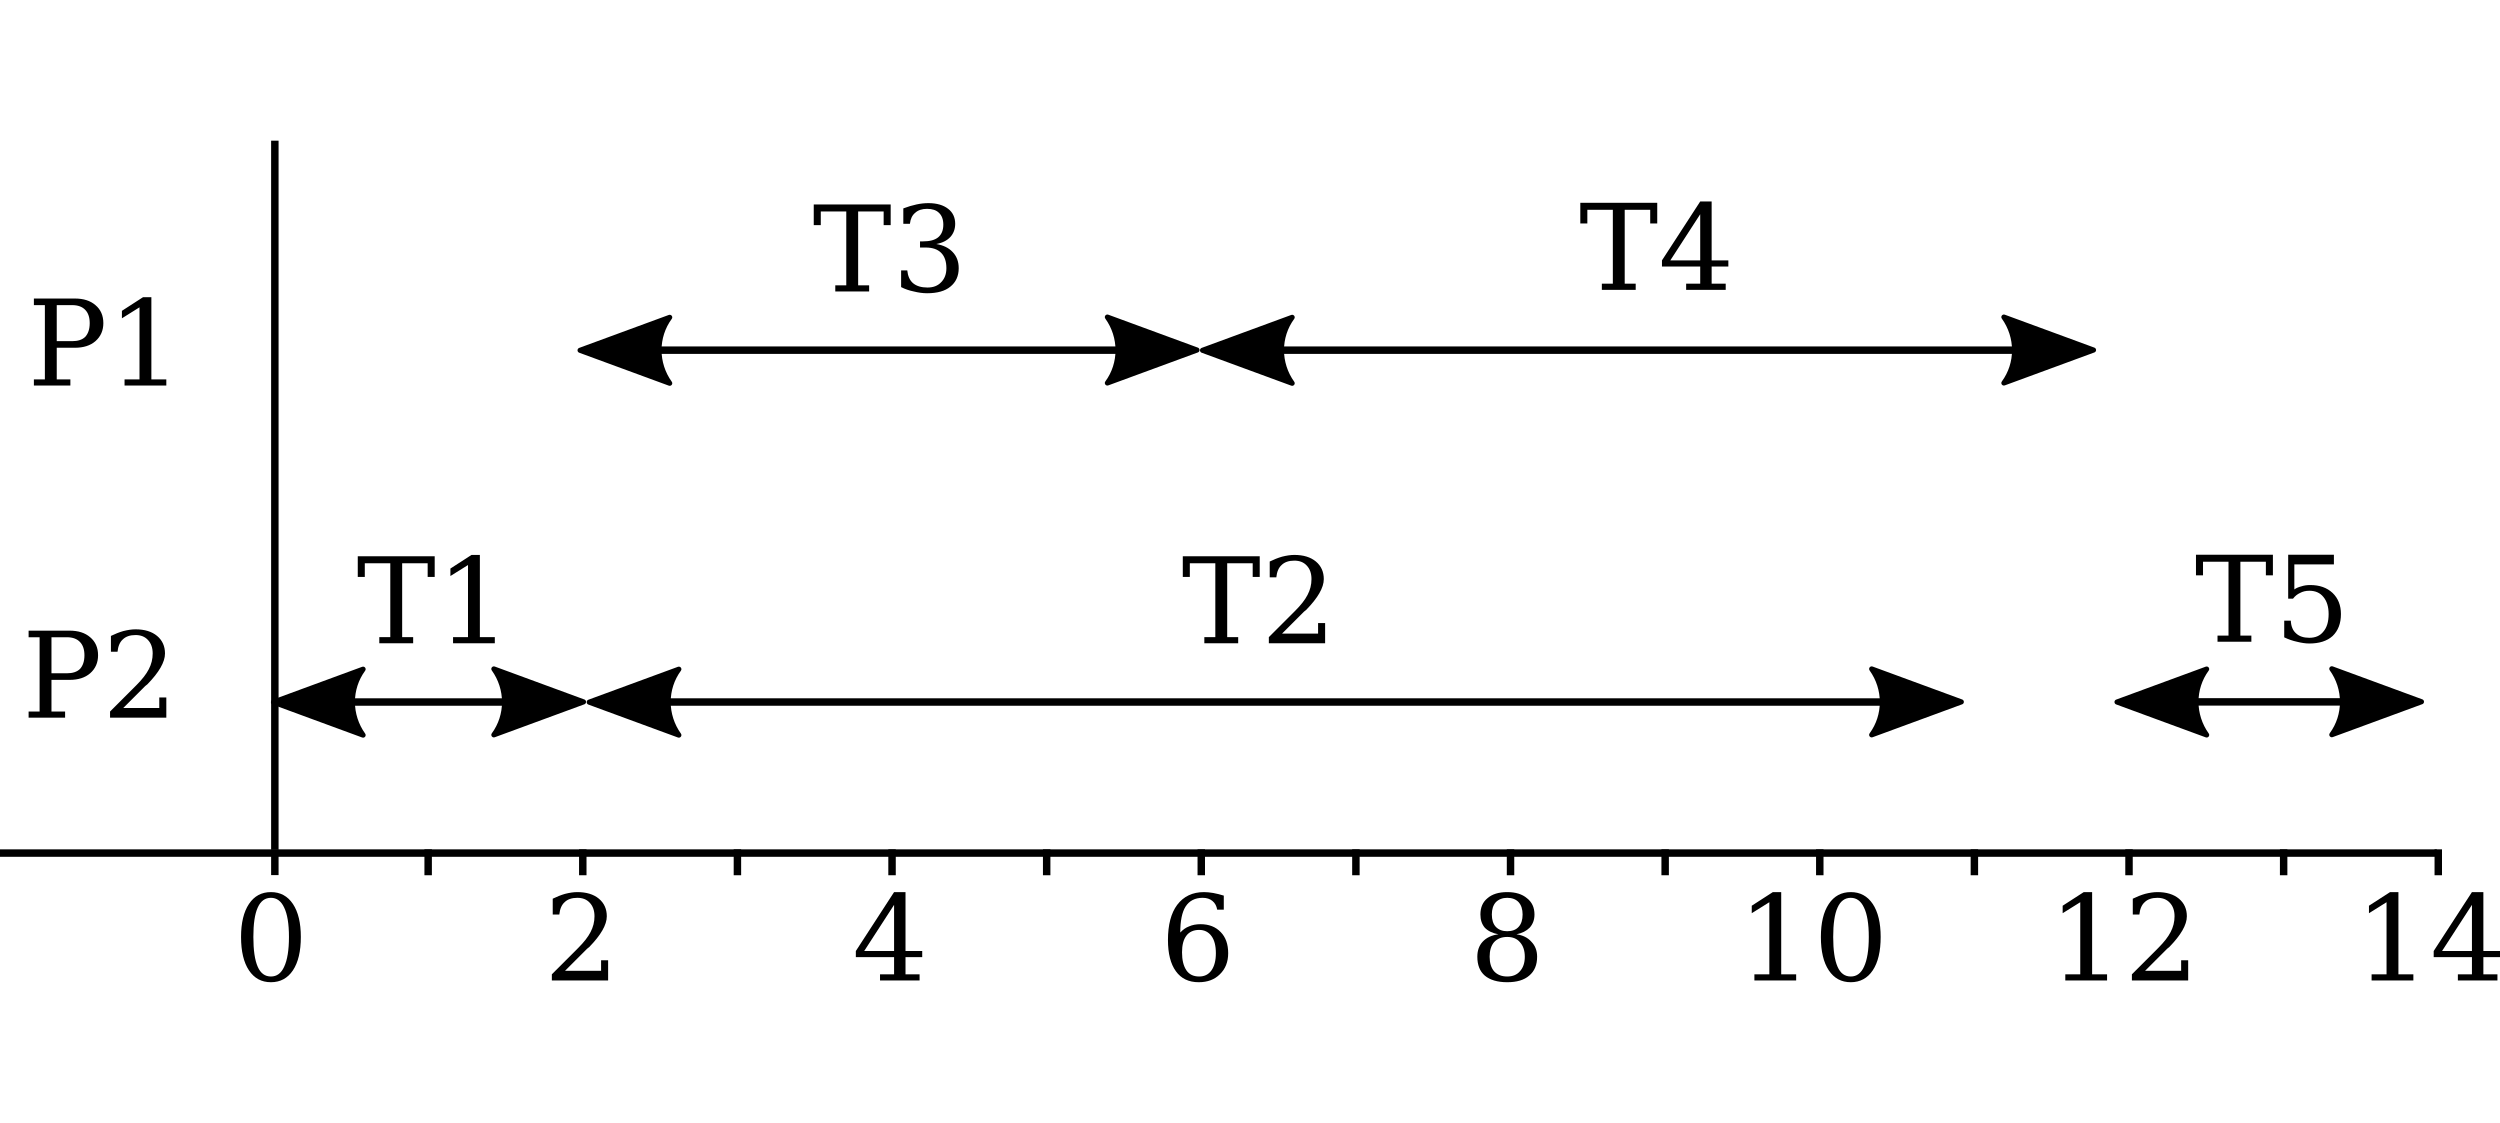
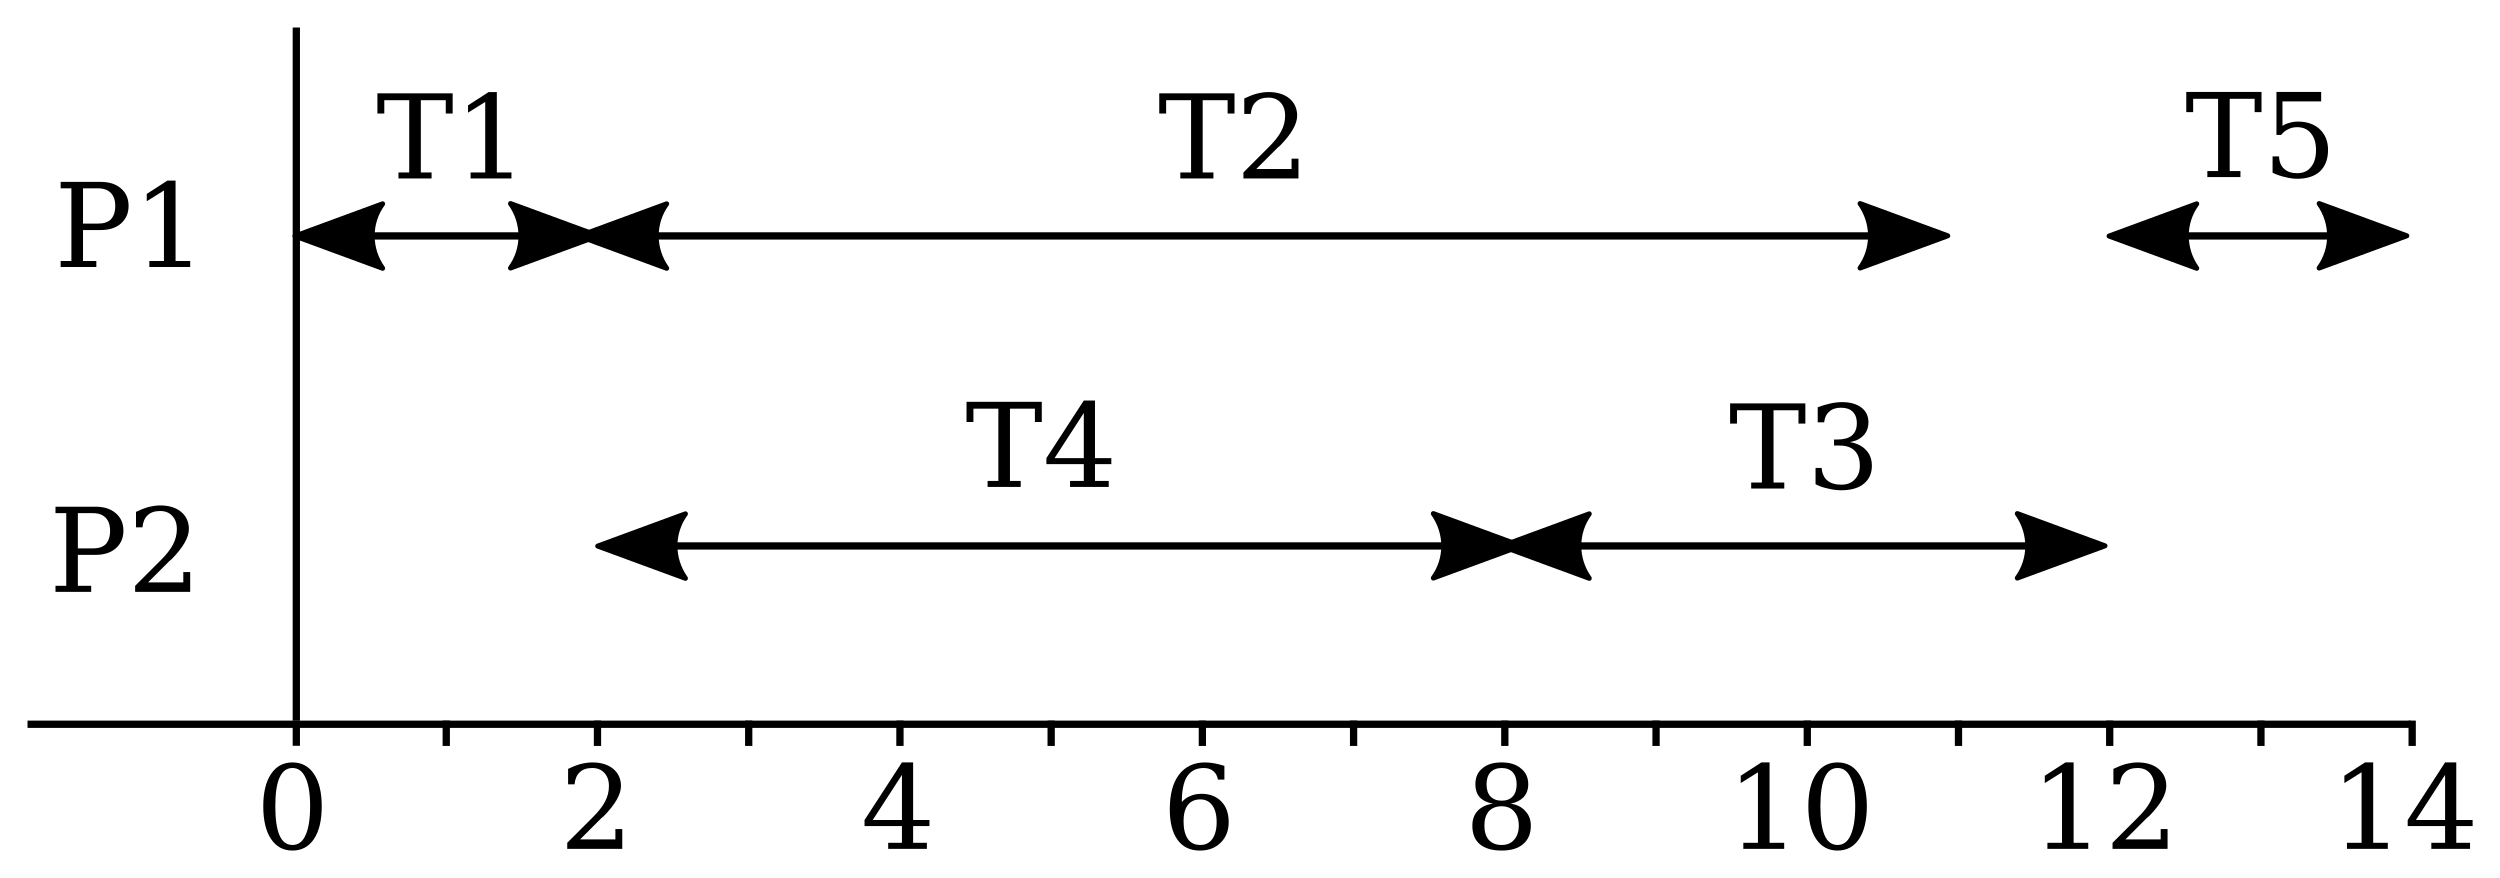
- <svg xmlns="http://www.w3.org/2000/svg" width="88.858mm" height="39.908mm" viewBox="0 0 88.858 39.908" version="1.1" id="svg5060">
+ <svg xmlns="http://www.w3.org/2000/svg" width="90.856mm" height="31.908mm" viewBox="0 0 90.856 31.908" version="1.1" id="svg5060">
  <defs id="defs5054">
    <marker orient="auto" refY="0" refX="0" id="Arrow2Lend" style="overflow:visible">
      <path id="path916" style="fill:#000000;fill-opacity:1;fill-rule:evenodd;stroke:#000000;stroke-width:0.625;stroke-linejoin:round;stroke-opacity:1" d="M 8.719,4.034 -2.207,0.016 8.719,-4.002 c -1.745,2.372 -1.735,5.617 -6e-7,8.035 z" transform="matrix(-1.1,0,0,-1.1,-1.1,0)" />
    </marker>
    <marker orient="auto" refY="0" refX="0" id="Arrow2Lstart" style="overflow:visible">
      <path id="path913" style="fill:#000000;fill-opacity:1;fill-rule:evenodd;stroke:#000000;stroke-width:0.625;stroke-linejoin:round;stroke-opacity:1" d="M 8.719,4.034 -2.207,0.016 8.719,-4.002 c -1.745,2.372 -1.735,5.617 -6e-7,8.035 z" transform="matrix(1.1,0,0,1.1,1.1,0)" />
    </marker>
    <marker orient="auto" refY="0" refX="0" id="Arrow2Lstart-4" style="overflow:visible">
      <path id="path913-3" style="fill:#000000;fill-opacity:1;fill-rule:evenodd;stroke:#000000;stroke-width:0.625;stroke-linejoin:round;stroke-opacity:1" d="M 8.719,4.034 -2.207,0.016 8.719,-4.002 c -1.745,2.372 -1.735,5.617 -6e-7,8.035 z" transform="matrix(1.1,0,0,1.1,1.1,0)" />
    </marker>
    <marker orient="auto" refY="0" refX="0" id="Arrow2Lend-4" style="overflow:visible">
      <path id="path916-7" style="fill:#000000;fill-opacity:1;fill-rule:evenodd;stroke:#000000;stroke-width:0.625;stroke-linejoin:round;stroke-opacity:1" d="M 8.719,4.034 -2.207,0.016 8.719,-4.002 c -1.745,2.372 -1.735,5.617 -6e-7,8.035 z" transform="matrix(-1.1,0,0,-1.1,-1.1,0)" />
    </marker>
    <marker orient="auto" refY="0" refX="0" id="Arrow2Lstart-4-0" style="overflow:visible">
      <path id="path913-3-7" style="fill:#000000;fill-opacity:1;fill-rule:evenodd;stroke:#000000;stroke-width:0.625;stroke-linejoin:round;stroke-opacity:1" d="M 8.719,4.034 -2.207,0.016 8.719,-4.002 c -1.745,2.372 -1.735,5.617 -6e-7,8.035 z" transform="matrix(1.1,0,0,1.1,1.1,0)" />
    </marker>
    <marker orient="auto" refY="0" refX="0" id="Arrow2Lend-4-4" style="overflow:visible">
      <path id="path916-7-5" style="fill:#000000;fill-opacity:1;fill-rule:evenodd;stroke:#000000;stroke-width:0.625;stroke-linejoin:round;stroke-opacity:1" d="M 8.719,4.034 -2.207,0.016 8.719,-4.002 c -1.745,2.372 -1.735,5.617 -6e-7,8.035 z" transform="matrix(-1.1,0,0,-1.1,-1.1,0)" />
    </marker>
    <marker orient="auto" refY="0" refX="0" id="Arrow2Lstart-4-0-0" style="overflow:visible">
      <path id="path913-3-7-7" style="fill:#000000;fill-opacity:1;fill-rule:evenodd;stroke:#000000;stroke-width:0.625;stroke-linejoin:round;stroke-opacity:1" d="M 8.719,4.034 -2.207,0.016 8.719,-4.002 c -1.745,2.372 -1.735,5.617 -6e-7,8.035 z" transform="matrix(1.1,0,0,1.1,1.1,0)" />
    </marker>
    <marker orient="auto" refY="0" refX="0" id="Arrow2Lend-4-4-2" style="overflow:visible">
      <path id="path916-7-5-9" style="fill:#000000;fill-opacity:1;fill-rule:evenodd;stroke:#000000;stroke-width:0.625;stroke-linejoin:round;stroke-opacity:1" d="M 8.719,4.034 -2.207,0.016 8.719,-4.002 c -1.745,2.372 -1.735,5.617 -6e-7,8.035 z" transform="matrix(-1.1,0,0,-1.1,-1.1,0)" />
    </marker>
    <marker orient="auto" refY="0" refX="0" id="Arrow2Lstart-4-9" style="overflow:visible">
      <path id="path913-3-3" style="fill:#000000;fill-opacity:1;fill-rule:evenodd;stroke:#000000;stroke-width:0.625;stroke-linejoin:round;stroke-opacity:1" d="M 8.719,4.034 -2.207,0.016 8.719,-4.002 c -1.745,2.372 -1.735,5.617 -6e-7,8.035 z" transform="matrix(1.1,0,0,1.1,1.1,0)" />
    </marker>
    <marker orient="auto" refY="0" refX="0" id="Arrow2Lend-4-0" style="overflow:visible">
      <path id="path916-7-2" style="fill:#000000;fill-opacity:1;fill-rule:evenodd;stroke:#000000;stroke-width:0.625;stroke-linejoin:round;stroke-opacity:1" d="M 8.719,4.034 -2.207,0.016 8.719,-4.002 c -1.745,2.372 -1.735,5.617 -6e-7,8.035 z" transform="matrix(-1.1,0,0,-1.1,-1.1,0)" />
    </marker>
  </defs>
-   <g id="layer1" transform="translate(-39.15499,-109.7919)">
+   <g id="layer1" transform="translate(-38.15499,-113.7919)">
    <path style="fill:none;stroke:#000000;stroke-width:0.265px;stroke-linecap:butt;stroke-linejoin:miter;stroke-opacity:1" d="M 39.155,140.113 H 125.767" id="path5605" />
    <path style="fill:none;stroke:#000000;stroke-width:0.265px;stroke-linecap:butt;stroke-linejoin:miter;stroke-opacity:1" d="m 48.924,139.975 v 0.921" id="path5607" />
    <path style="fill:none;stroke:#000000;stroke-width:0.265px;stroke-linecap:butt;stroke-linejoin:miter;stroke-opacity:1" d="m 54.373,139.98 v 0.921" id="path5607-5" />
    <path style="fill:none;stroke:#000000;stroke-width:0.265px;stroke-linecap:butt;stroke-linejoin:miter;stroke-opacity:1" d="m 59.869,139.98 v 0.921" id="path5607-2" />
    <path style="fill:none;stroke:#000000;stroke-width:0.265px;stroke-linecap:butt;stroke-linejoin:miter;stroke-opacity:1" d="m 65.365,139.98 v 0.921" id="path5607-3" />
    <path style="fill:none;stroke:#000000;stroke-width:0.265px;stroke-linecap:butt;stroke-linejoin:miter;stroke-opacity:1" d="m 70.861,139.98 v 0.921" id="path5607-0" />
    <path style="fill:none;stroke:#000000;stroke-width:0.265px;stroke-linecap:butt;stroke-linejoin:miter;stroke-opacity:1" d="m 76.357,139.98 v 0.921" id="path5607-7" />
    <path style="fill:none;stroke:#000000;stroke-width:0.265px;stroke-linecap:butt;stroke-linejoin:miter;stroke-opacity:1" d="m 81.852,139.98 v 0.921" id="path5607-8" />
    <path style="fill:none;stroke:#000000;stroke-width:0.265px;stroke-linecap:butt;stroke-linejoin:miter;stroke-opacity:1" d="m 87.348,139.98 v 0.921" id="path5607-4" />
    <path style="fill:none;stroke:#000000;stroke-width:0.265px;stroke-linecap:butt;stroke-linejoin:miter;stroke-opacity:1" d="m 92.844,139.98 v 0.921" id="path5607-55" />
    <path style="fill:none;stroke:#000000;stroke-width:0.265px;stroke-linecap:butt;stroke-linejoin:miter;stroke-opacity:1" d="m 98.34,139.98 v 0.921" id="path5607-6" />
    <path style="fill:none;stroke:#000000;stroke-width:0.265px;stroke-linecap:butt;stroke-linejoin:miter;stroke-opacity:1" d="m 103.836,139.98 v 0.921" id="path5607-46" />
    <path style="fill:none;stroke:#000000;stroke-width:0.265px;stroke-linecap:butt;stroke-linejoin:miter;stroke-opacity:1" d="m 109.331,139.98 v 0.921" id="path5607-08" />
    <path style="fill:none;stroke:#000000;stroke-width:0.265px;stroke-linecap:butt;stroke-linejoin:miter;stroke-opacity:1" d="m 114.827,139.98 v 0.921" id="path5607-74" />
    <path style="fill:none;stroke:#000000;stroke-width:0.265px;stroke-linecap:butt;stroke-linejoin:miter;stroke-opacity:1" d="M 48.924,139.975 V 114.792" id="path5690" />
    <text xml:space="preserve" style="font-style:normal;font-variant:normal;font-weight:normal;font-stretch:normal;font-size:4.233px;line-height:1.25;font-family:'DejaVu Serif';-inkscape-font-specification:'DejaVu Serif';letter-spacing:0px;word-spacing:0px;fill:#000000;fill-opacity:1;stroke:none;stroke-width:0.265" x="39.938" y="135.302" id="text5694">
      <tspan id="tspan5692" x="39.938" y="135.302" style="stroke-width:0.265">P2</tspan>
    </text>
    <text xml:space="preserve" style="font-style:normal;font-variant:normal;font-weight:normal;font-stretch:normal;font-size:4.233px;line-height:1.25;font-family:'DejaVu Serif';-inkscape-font-specification:'DejaVu Serif';letter-spacing:0px;word-spacing:0px;fill:#000000;fill-opacity:1;stroke:none;stroke-width:0.265" x="40.124" y="123.497" id="text5698">
      <tspan id="tspan5696" x="40.124" y="123.497" style="stroke-width:0.265">P1</tspan>
    </text>
    <text xml:space="preserve" style="font-style:normal;font-variant:normal;font-weight:normal;font-stretch:normal;font-size:4.233px;line-height:1.25;font-family:'DejaVu Serif';-inkscape-font-specification:'DejaVu Serif';letter-spacing:0px;word-spacing:0px;fill:#000000;fill-opacity:1;stroke:none;stroke-width:0.265" x="47.44" y="144.64" id="text5702">
      <tspan id="tspan5700" x="47.44" y="144.64" style="stroke-width:0.265">0</tspan>
    </text>
    <text xml:space="preserve" style="font-style:normal;font-variant:normal;font-weight:normal;font-stretch:normal;font-size:4.233px;line-height:1.25;font-family:'DejaVu Serif';-inkscape-font-specification:'DejaVu Serif';letter-spacing:0px;word-spacing:0px;fill:#000000;fill-opacity:1;stroke:none;stroke-width:0.265" x="58.489" y="144.64" id="text5702-1">
      <tspan id="tspan5700-0" x="58.489" y="144.64" style="stroke-width:0.265">2</tspan>
    </text>
    <text xml:space="preserve" style="font-style:normal;font-variant:normal;font-weight:normal;font-stretch:normal;font-size:4.233px;line-height:1.25;font-family:'DejaVu Serif';-inkscape-font-specification:'DejaVu Serif';letter-spacing:0px;word-spacing:0px;fill:#000000;fill-opacity:1;stroke:none;stroke-width:0.265" x="69.451" y="144.64" id="text5724">
      <tspan id="tspan5722" x="69.451" y="144.64" style="stroke-width:0.265">4</tspan>
    </text>
    <text xml:space="preserve" style="font-style:normal;font-variant:normal;font-weight:normal;font-stretch:normal;font-size:4.233px;line-height:1.25;font-family:'DejaVu Serif';-inkscape-font-specification:'DejaVu Serif';letter-spacing:0px;word-spacing:0px;fill:#000000;fill-opacity:1;stroke:none;stroke-width:0.265" x="80.387" y="144.64" id="text5728">
      <tspan id="tspan5726" x="80.387" y="144.64" style="stroke-width:0.265">6</tspan>
    </text>
    <text xml:space="preserve" style="font-style:normal;font-variant:normal;font-weight:normal;font-stretch:normal;font-size:4.233px;line-height:1.25;font-family:'DejaVu Serif';-inkscape-font-specification:'DejaVu Serif';letter-spacing:0px;word-spacing:0px;fill:#000000;fill-opacity:1;stroke:none;stroke-width:0.265" x="91.382" y="144.64" id="text5732">
      <tspan id="tspan5730" x="91.382" y="144.64" style="stroke-width:0.265">8</tspan>
    </text>
    <text xml:space="preserve" style="font-style:normal;font-variant:normal;font-weight:normal;font-stretch:normal;font-size:4.233px;line-height:1.25;font-family:'DejaVu Serif';-inkscape-font-specification:'DejaVu Serif';letter-spacing:0px;word-spacing:0px;fill:#000000;fill-opacity:1;stroke:none;stroke-width:0.265" x="100.901" y="144.64" id="text5736">
      <tspan id="tspan5734" x="100.901" y="144.64" style="stroke-width:0.265">10</tspan>
    </text>
    <text xml:space="preserve" style="font-style:normal;font-variant:normal;font-weight:normal;font-stretch:normal;font-size:4.233px;line-height:1.25;font-family:'DejaVu Serif';-inkscape-font-specification:'DejaVu Serif';letter-spacing:0px;word-spacing:0px;fill:#000000;fill-opacity:1;stroke:none;stroke-width:0.265" x="111.953" y="144.64" id="text5740">
      <tspan id="tspan5738" x="111.953" y="144.64" style="stroke-width:0.265">12</tspan>
    </text>
-     <text xml:space="preserve" style="font-style:normal;font-variant:normal;font-weight:normal;font-stretch:normal;font-size:4.233px;line-height:1.25;font-family:'DejaVu Serif';-inkscape-font-specification:'DejaVu Serif';letter-spacing:0px;word-spacing:0px;fill:#000000;fill-opacity:1;stroke:none;stroke-width:0.265" x="51.825" y="132.657" id="text5744">
-       <tspan id="tspan5742" x="51.825" y="132.657" style="stroke-width:0.265">T1</tspan>
+     <text xml:space="preserve" style="font-style:normal;font-variant:normal;font-weight:normal;font-stretch:normal;font-size:4.233px;line-height:1.25;font-family:'DejaVu Serif';-inkscape-font-specification:'DejaVu Serif';letter-spacing:0px;word-spacing:0px;fill:#000000;fill-opacity:1;stroke:none;stroke-width:0.265" x="51.825" y="120.279" id="text5744">
+       <tspan id="tspan5742" x="51.825" y="120.279" style="stroke-width:0.265">T1</tspan>
    </text>
-     <text xml:space="preserve" style="font-style:normal;font-variant:normal;font-weight:normal;font-stretch:normal;font-size:4.233px;line-height:1.25;font-family:'DejaVu Serif';-inkscape-font-specification:'DejaVu Serif';letter-spacing:0px;word-spacing:0px;fill:#000000;fill-opacity:1;stroke:none;stroke-width:0.265" x="81.147" y="132.657" id="text5744-4">
-       <tspan id="tspan5742-1" x="81.147" y="132.657" style="stroke-width:0.265">T2</tspan>
+     <text xml:space="preserve" style="font-style:normal;font-variant:normal;font-weight:normal;font-stretch:normal;font-size:4.233px;line-height:1.25;font-family:'DejaVu Serif';-inkscape-font-specification:'DejaVu Serif';letter-spacing:0px;word-spacing:0px;fill:#000000;fill-opacity:1;stroke:none;stroke-width:0.265" x="80.238" y="120.279" id="text5744-4">
+       <tspan id="tspan5742-1" x="80.238" y="120.279" style="stroke-width:0.265">T2</tspan>
    </text>
    <path style="fill:none;stroke:#000000;stroke-width:0.265px;stroke-linecap:butt;stroke-linejoin:miter;stroke-opacity:1" d="m 120.323,139.98 v 0.921" id="path5607-08-1" />
-     <text xml:space="preserve" style="font-style:normal;font-variant:normal;font-weight:normal;font-stretch:normal;font-size:4.233px;line-height:1.25;font-family:'DejaVu Serif';-inkscape-font-specification:'DejaVu Serif';letter-spacing:0px;word-spacing:0px;fill:#000000;fill-opacity:1;stroke:none;stroke-width:0.265" x="117.159" y="132.601" id="text5744-4-8">
-       <tspan id="tspan5742-1-6" x="117.159" y="132.601" style="stroke-width:0.265">T5</tspan>
+     <text xml:space="preserve" style="font-style:normal;font-variant:normal;font-weight:normal;font-stretch:normal;font-size:4.233px;line-height:1.25;font-family:'DejaVu Serif';-inkscape-font-specification:'DejaVu Serif';letter-spacing:0px;word-spacing:0px;fill:#000000;fill-opacity:1;stroke:none;stroke-width:0.265" x="117.562" y="120.228" id="text5744-4-8">
+       <tspan id="tspan5742-1-6" x="117.562" y="120.228" style="stroke-width:0.265">T5</tspan>
    </text>
-     <path style="fill:none;stroke:#000000;stroke-width:0.265;stroke-linecap:butt;stroke-linejoin:miter;stroke-miterlimit:4;stroke-dasharray:none;stroke-opacity:1;marker-start:url(#Arrow2Lstart);marker-end:url(#Arrow2Lend)" d="M 49.227,134.744 H 59.542" id="path6588" />
-     <path style="fill:none;stroke:#000000;stroke-width:0.265;stroke-linecap:butt;stroke-linejoin:miter;stroke-miterlimit:4;stroke-dasharray:none;stroke-opacity:1;marker-start:url(#Arrow2Lstart-4);marker-end:url(#Arrow2Lend-4)" d="M 60.45,134.744 H 108.514" id="path6588-7" />
-     <path style="fill:none;stroke:#000000;stroke-width:0.265;stroke-linecap:butt;stroke-linejoin:miter;stroke-miterlimit:4;stroke-dasharray:none;stroke-opacity:1;marker-start:url(#Arrow2Lstart-4-0);marker-end:url(#Arrow2Lend-4-4)" d="M 114.753,134.739 H 124.869" id="path6588-7-3" />
-     <text xml:space="preserve" style="font-style:normal;font-variant:normal;font-weight:normal;font-stretch:normal;font-size:4.233px;line-height:1.25;font-family:'DejaVu Serif';-inkscape-font-specification:'DejaVu Serif';letter-spacing:0px;word-spacing:0px;fill:#000000;fill-opacity:1;stroke:none;stroke-width:0.265" x="68.03" y="120.151" id="text5744-4-7">
-       <tspan id="tspan5742-1-9" x="68.03" y="120.151" style="stroke-width:0.265">T3</tspan>
+     <path style="fill:none;stroke:#000000;stroke-width:0.265;stroke-linecap:butt;stroke-linejoin:miter;stroke-miterlimit:4;stroke-dasharray:none;stroke-opacity:1;marker-start:url(#Arrow2Lstart);marker-end:url(#Arrow2Lend)" d="M 49.227,122.366 H 59.542" id="path6588" />
+     <path style="fill:none;stroke:#000000;stroke-width:0.265;stroke-linecap:butt;stroke-linejoin:miter;stroke-miterlimit:4;stroke-dasharray:none;stroke-opacity:1;marker-start:url(#Arrow2Lstart-4);marker-end:url(#Arrow2Lend-4)" d="M 59.55,122.366 H 108.588" id="path6588-7" />
+     <path style="fill:none;stroke:#000000;stroke-width:0.265;stroke-linecap:butt;stroke-linejoin:miter;stroke-miterlimit:4;stroke-dasharray:none;stroke-opacity:1;marker-start:url(#Arrow2Lstart-4-0);marker-end:url(#Arrow2Lend-4-4)" d="m 115.156,122.366 h 10.116" id="path6588-7-3" />
+     <text xml:space="preserve" style="font-style:normal;font-variant:normal;font-weight:normal;font-stretch:normal;font-size:4.233px;line-height:1.25;font-family:'DejaVu Serif';-inkscape-font-specification:'DejaVu Serif';letter-spacing:0px;word-spacing:0px;fill:#000000;fill-opacity:1;stroke:none;stroke-width:0.265" x="100.984" y="131.546" id="text5744-4-7">
+       <tspan id="tspan5742-1-9" x="100.984" y="131.546" style="stroke-width:0.265">T3</tspan>
    </text>
-     <text xml:space="preserve" style="font-style:normal;font-variant:normal;font-weight:normal;font-stretch:normal;font-size:4.233px;line-height:1.25;font-family:'DejaVu Serif';-inkscape-font-specification:'DejaVu Serif';letter-spacing:0px;word-spacing:0px;fill:#000000;fill-opacity:1;stroke:none;stroke-width:0.265" x="95.278" y="120.095" id="text5744-4-8-9">
-       <tspan id="tspan5742-1-6-5" x="95.278" y="120.095" style="stroke-width:0.265">T4</tspan>
+     <text xml:space="preserve" style="font-style:normal;font-variant:normal;font-weight:normal;font-stretch:normal;font-size:4.233px;line-height:1.25;font-family:'DejaVu Serif';-inkscape-font-specification:'DejaVu Serif';letter-spacing:0px;word-spacing:0px;fill:#000000;fill-opacity:1;stroke:none;stroke-width:0.265" x="73.233" y="131.49" id="text5744-4-8-9">
+       <tspan id="tspan5742-1-6-5" x="73.233" y="131.49" style="stroke-width:0.265">T4</tspan>
    </text>
-     <path style="fill:none;stroke:#000000;stroke-width:0.265;stroke-linecap:butt;stroke-linejoin:miter;stroke-miterlimit:4;stroke-dasharray:none;stroke-opacity:1;marker-start:url(#Arrow2Lstart-4-9);marker-end:url(#Arrow2Lend-4-0)" d="m 60.125,122.238 h 21.223" id="path6588-7-2" />
-     <path style="fill:none;stroke:#000000;stroke-width:0.265;stroke-linecap:butt;stroke-linejoin:miter;stroke-miterlimit:4;stroke-dasharray:none;stroke-opacity:1;marker-start:url(#Arrow2Lstart-4-0-0);marker-end:url(#Arrow2Lend-4-4-2)" d="M 82.249,122.238 H 113.213" id="path6588-7-3-0" />
+     <path style="fill:none;stroke:#000000;stroke-width:0.265;stroke-linecap:butt;stroke-linejoin:miter;stroke-miterlimit:4;stroke-dasharray:none;stroke-opacity:1;marker-start:url(#Arrow2Lstart-4-9);marker-end:url(#Arrow2Lend-4-0)" d="M 93.079,133.633 H 114.302" id="path6588-7-2" />
+     <path style="fill:none;stroke:#000000;stroke-width:0.265;stroke-linecap:butt;stroke-linejoin:miter;stroke-miterlimit:4;stroke-dasharray:none;stroke-opacity:1;marker-start:url(#Arrow2Lstart-4-0-0);marker-end:url(#Arrow2Lend-4-4-2)" d="M 60.231,133.633 H 93.079" id="path6588-7-3-0" />
    <text xml:space="preserve" style="font-style:normal;font-variant:normal;font-weight:normal;font-stretch:normal;font-size:4.233px;line-height:1.25;font-family:'DejaVu Serif';-inkscape-font-specification:'DejaVu Serif';letter-spacing:0px;word-spacing:0px;fill:#000000;fill-opacity:1;stroke:none;stroke-width:0.265" x="122.838" y="144.64" id="text5740-8">
      <tspan id="tspan5738-3" x="122.838" y="144.64" style="stroke-width:0.265">14</tspan>
    </text>
    <path style="fill:none;stroke:#000000;stroke-width:0.265px;stroke-linecap:butt;stroke-linejoin:miter;stroke-opacity:1" d="m 125.819,139.98 v 0.921" id="path5607-08-1-5" />
  </g>
</svg>
